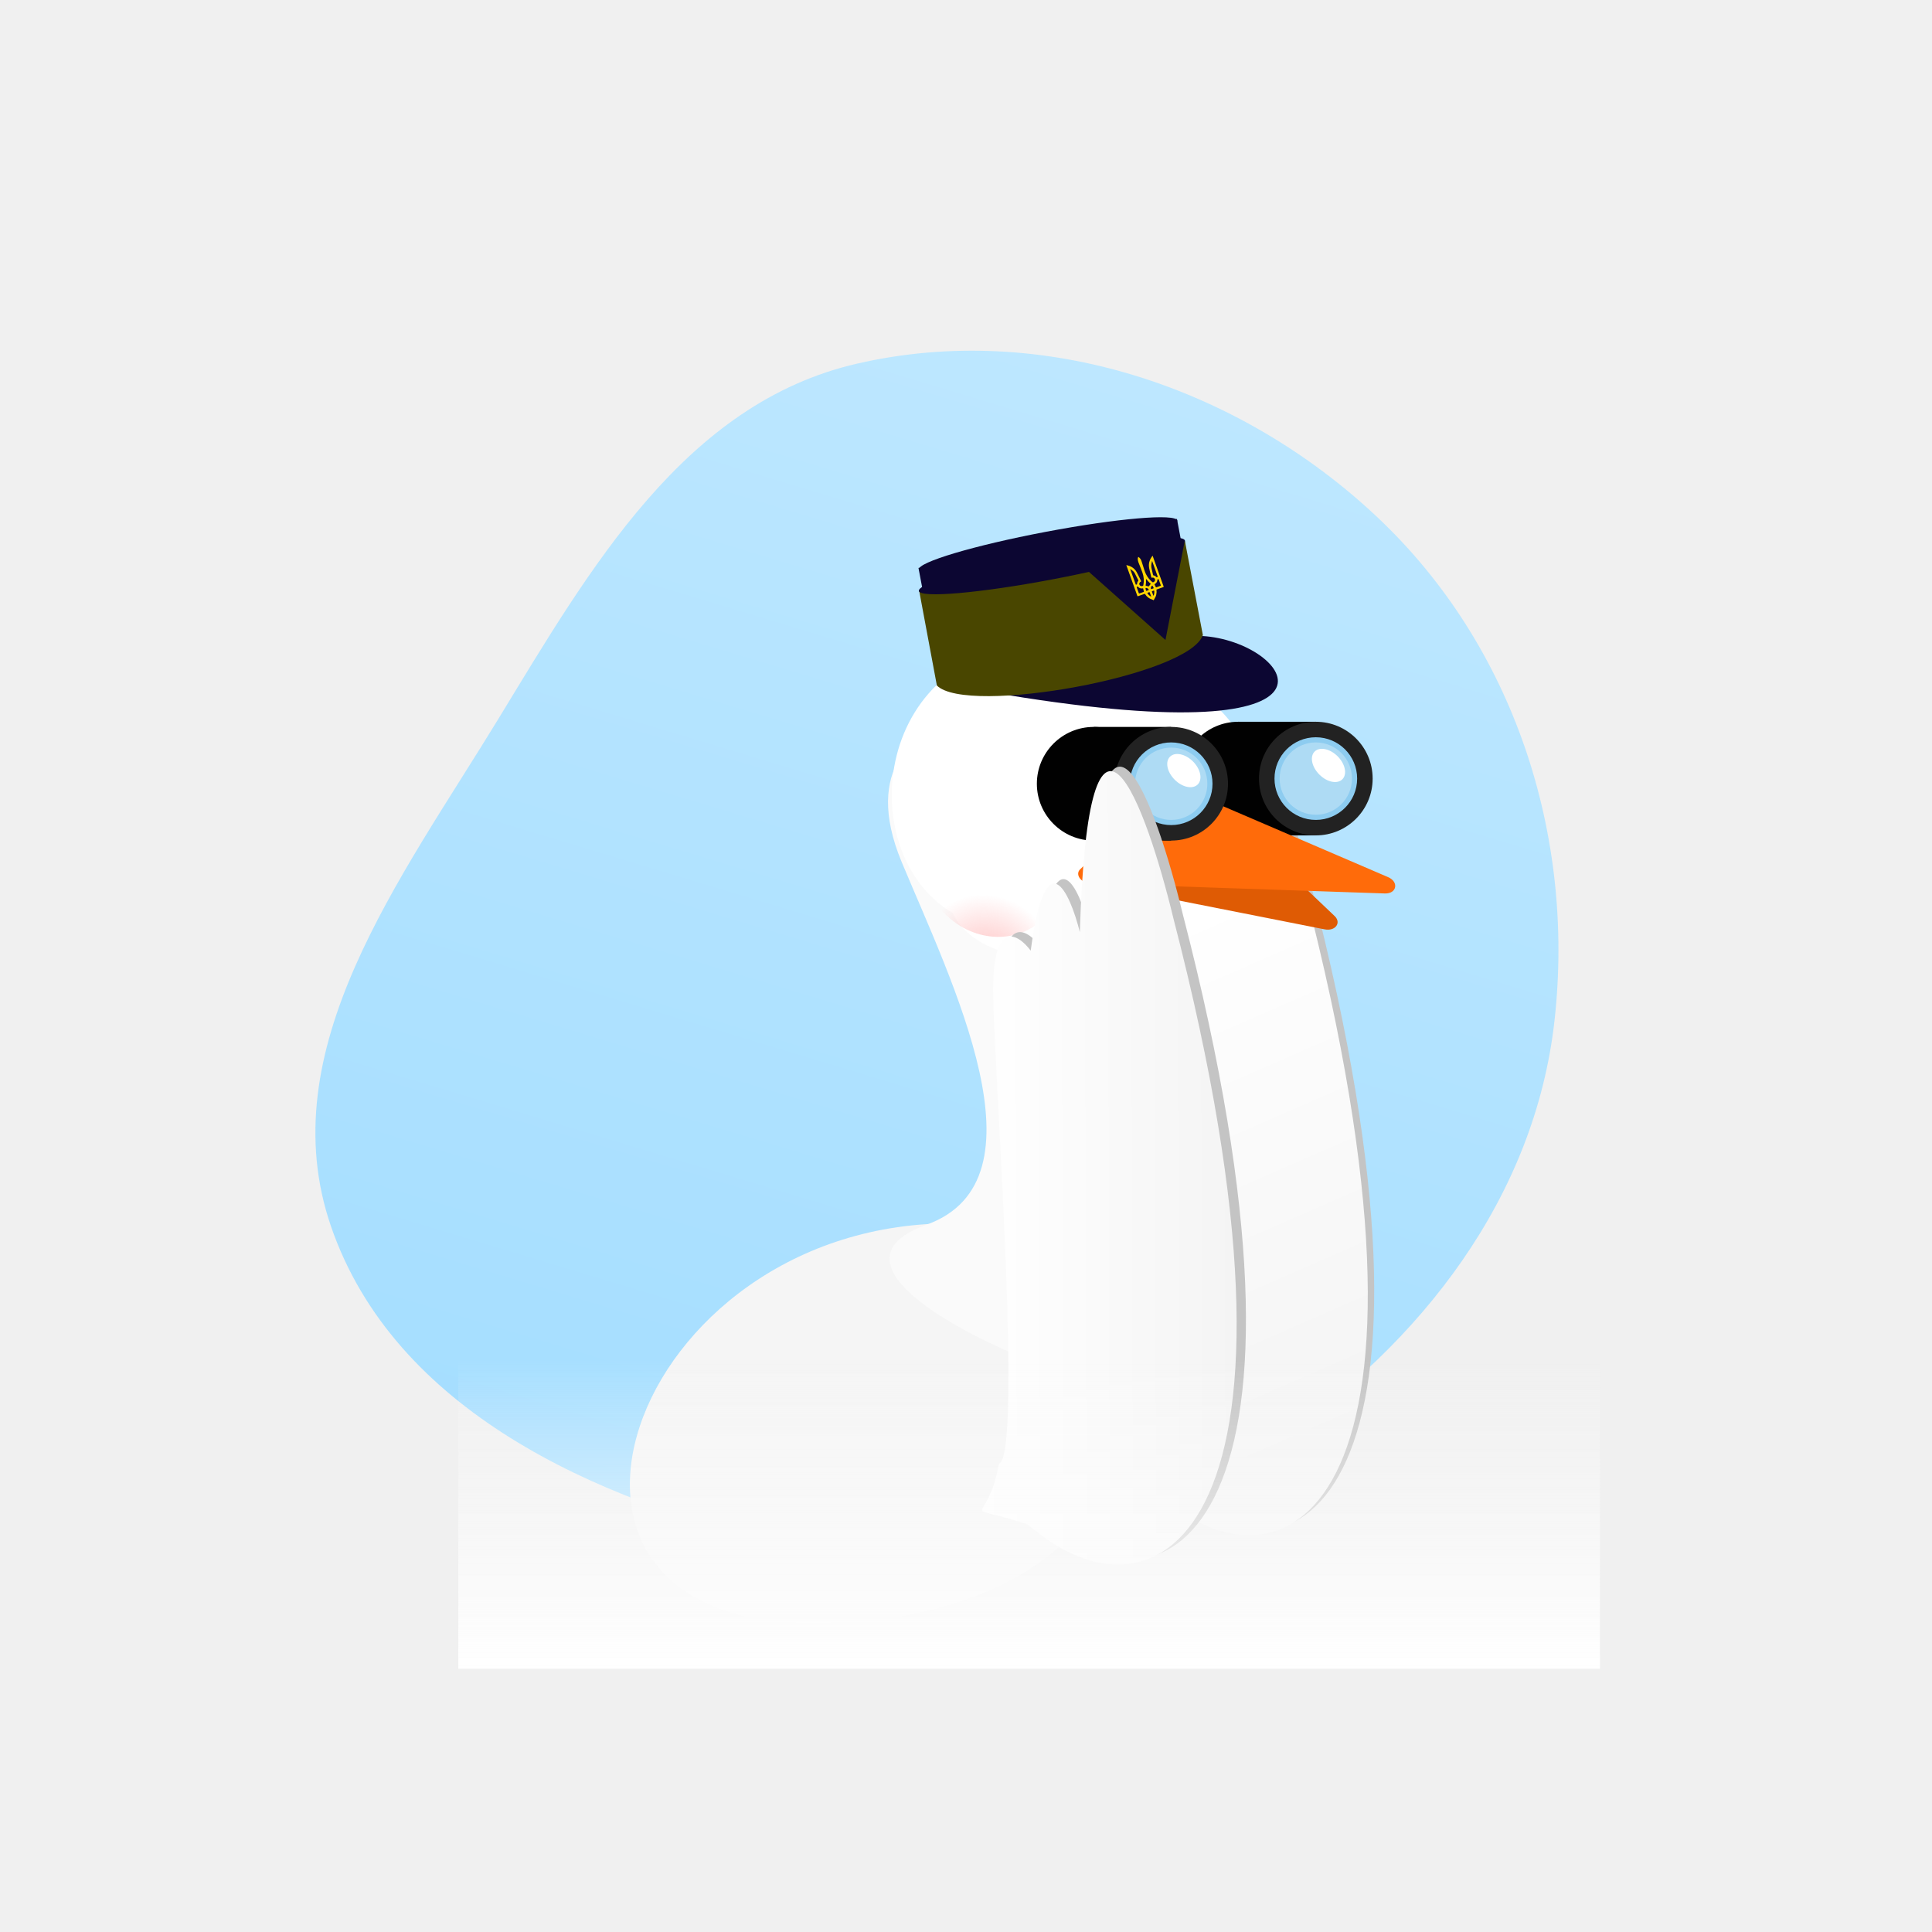
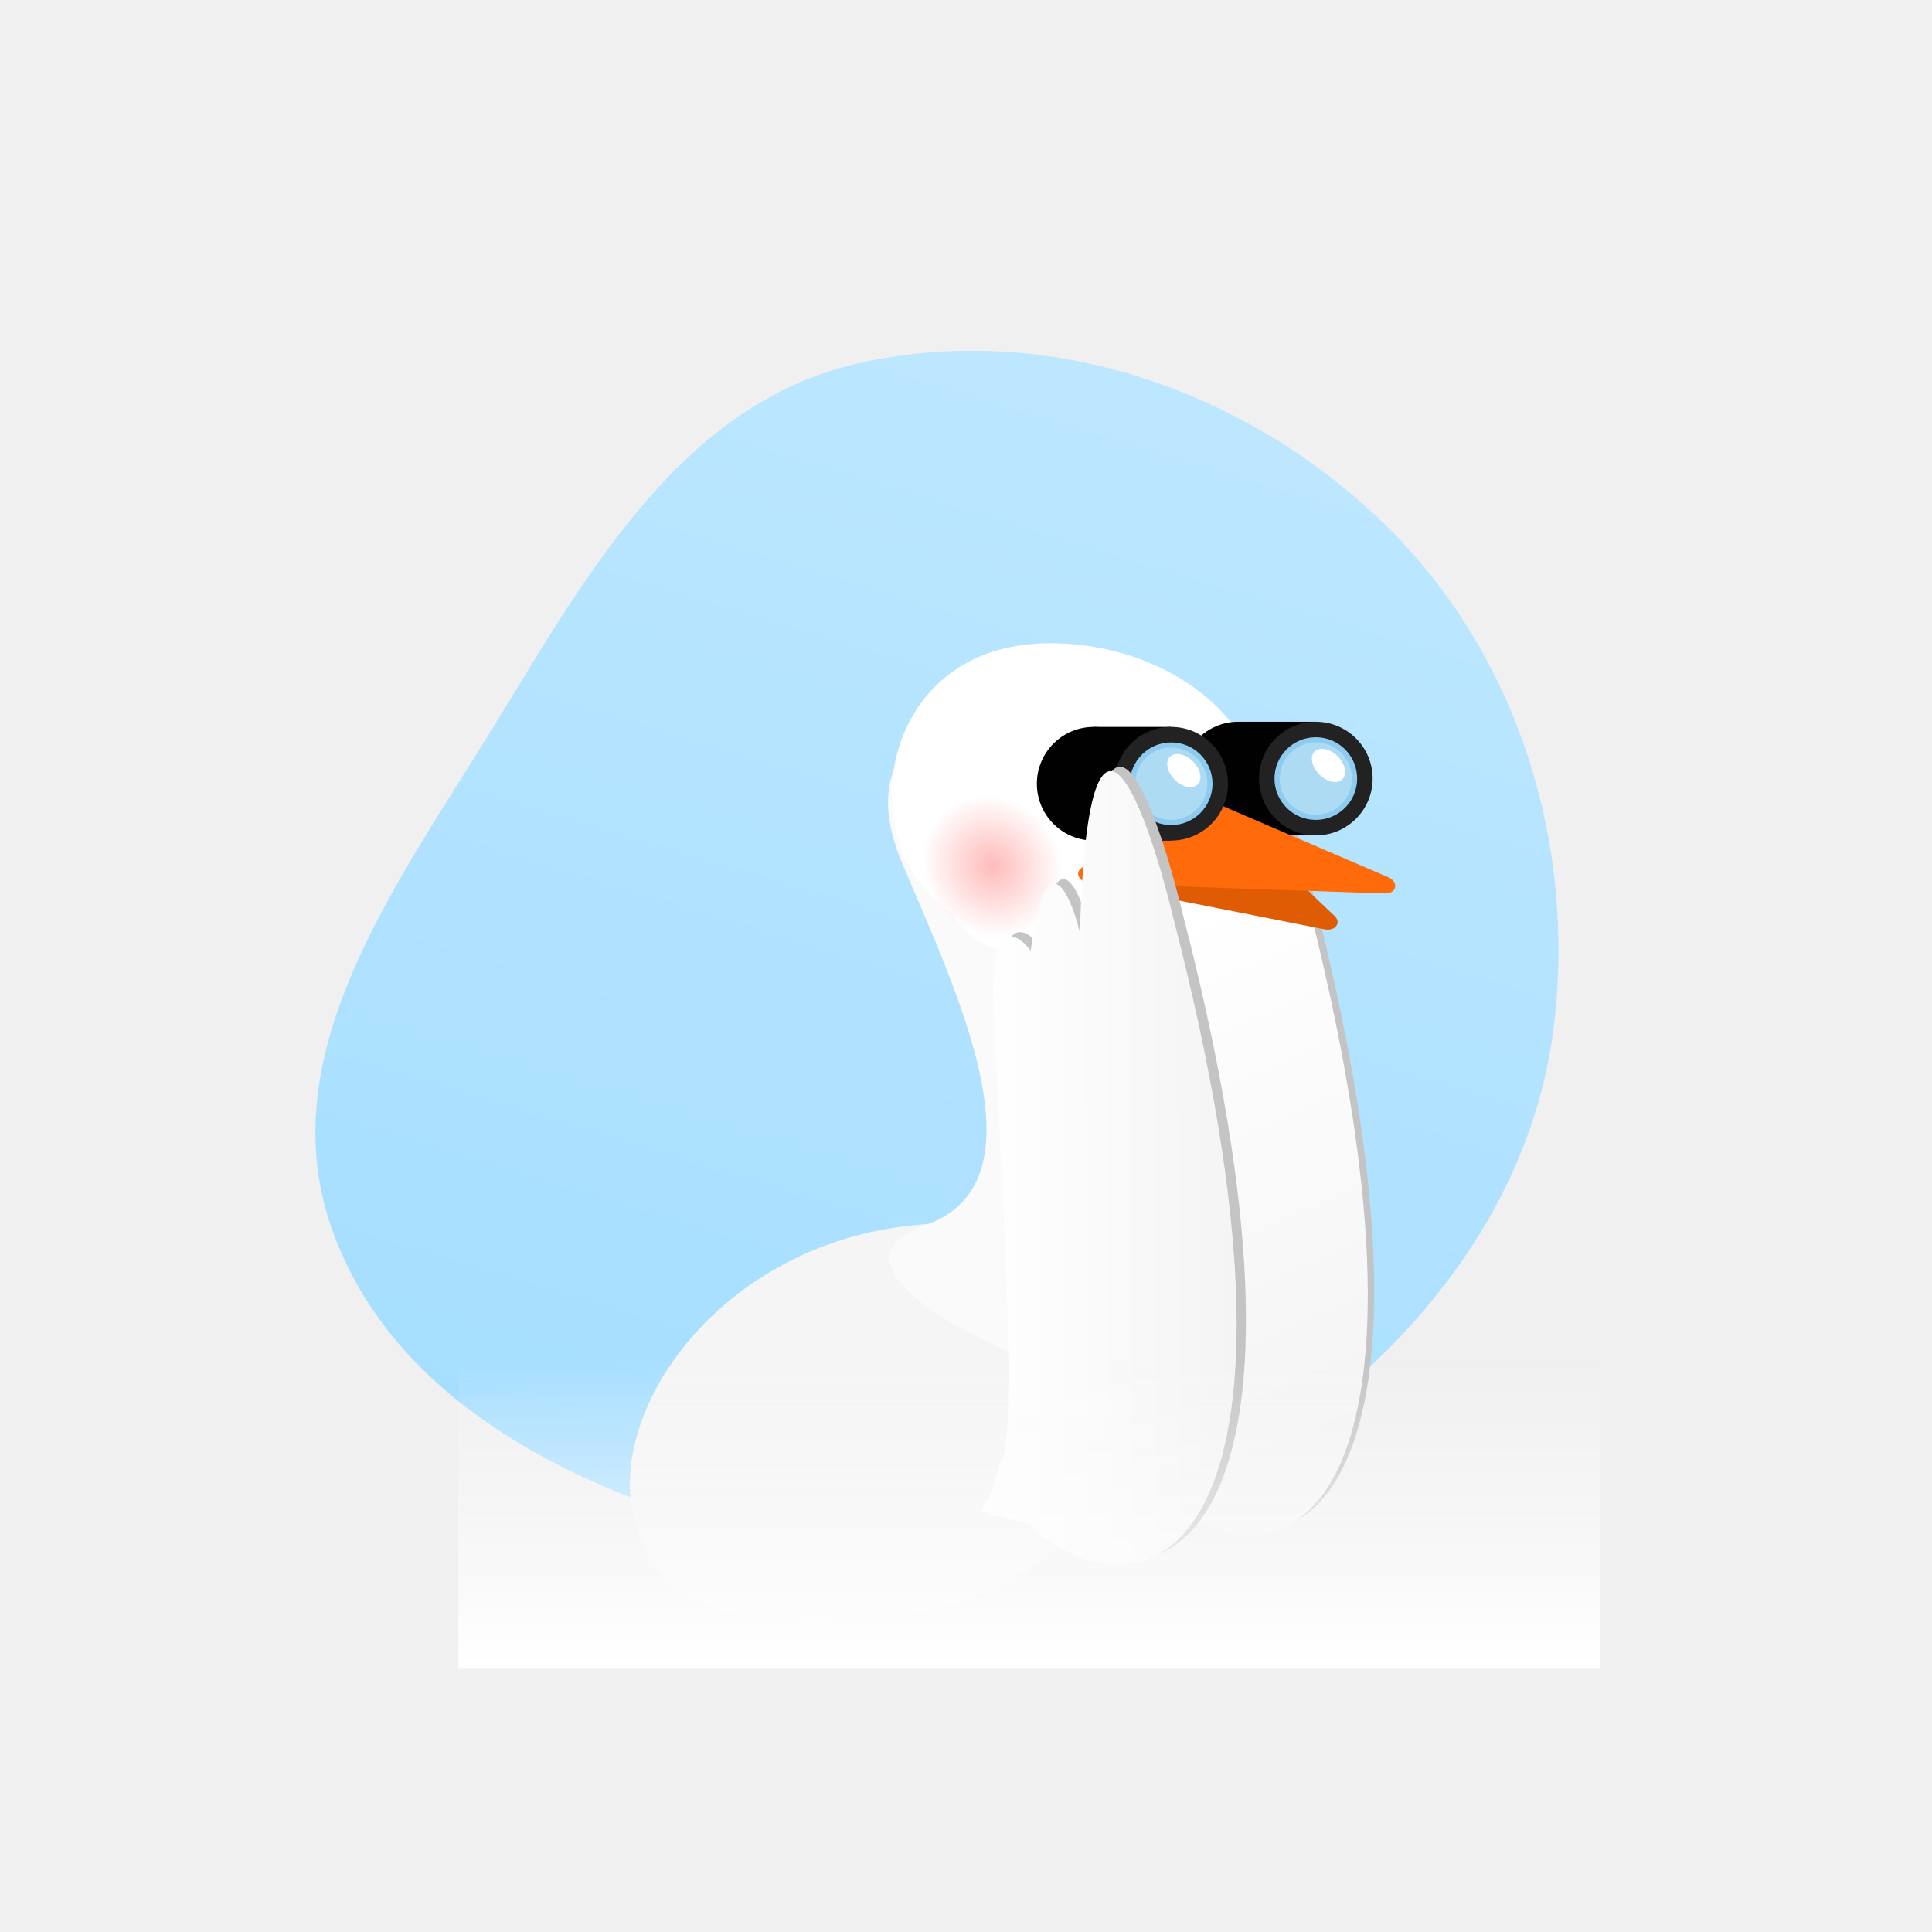
<svg xmlns="http://www.w3.org/2000/svg" width="374" height="374" viewBox="0 0 374 374" fill="none">
-   <path fill-rule="evenodd" clip-rule="evenodd" d="M151.555 298.849C115.023 290.476 76.313 272.859 64.093 237.454C52.252 203.151 77.564 170.18 96.45 139.204C114.303 109.921 132.503 78.066 165.952 70.384C201.824 62.146 239.834 74.885 266.629 100.121C293.001 124.959 304.928 161.532 300.931 197.51C297.131 231.712 275.209 259.981 246.721 279.308C218.537 298.429 184.772 306.461 151.555 298.849Z" fill="url(#paint0_linear_104_239)" />
+   <path fill-rule="evenodd" clip-rule="evenodd" d="M151.555 298.849C115.023 290.476 76.313 272.859 64.093 237.454C52.252 203.151 77.564 170.18 96.45 139.204C114.303 109.921 132.503 78.066 165.952 70.384C201.824 62.146 239.834 74.885 266.629 100.121C293.001 124.959 304.928 161.532 300.931 197.51C297.131 231.712 275.209 259.981 246.721 279.308C218.537 298.429 184.772 306.461 151.555 298.849Z" fill="url(#paint0_linear_2_113)" />
  <path d="M157.235 314.22C93.734 314.22 123.128 233.41 188.261 236.929C237.996 270.48 215.735 314.22 157.235 314.22Z" fill="#F5F5F5" />
-   <path d="M174.551 166.88C166.858 148.417 177.756 141.237 184.167 139.955C188.975 143.16 206.092 149.571 197.629 149.571C189.167 149.571 191.539 161.11 193.783 166.88C235.325 223.038 211.092 254.387 198.591 263.041C184.167 257.272 160.126 244.001 179.359 237.078C203.399 228.423 184.167 189.959 174.551 166.88Z" fill="url(#paint1_linear_104_239)" />
-   <path d="M253.799 171.404C284.407 289.544 250.914 310.821 225.609 288.668C211.643 284.041 217.849 289.542 219.993 276.944C224.668 275.488 219.092 200.962 218.886 186.108C218.68 171.253 223.649 174.238 226.159 177.587C229.048 155.94 233.703 166.17 235.669 173.991C237.358 118.828 248.459 149.282 253.799 171.404Z" fill="#C4C4C4" />
-   <path d="M252.558 172.164C283.166 290.305 249.673 311.581 224.368 289.429C210.403 284.802 216.608 290.302 218.752 277.704C223.427 276.248 217.851 201.723 217.645 186.868C217.439 172.014 222.408 174.998 224.919 178.347C227.808 156.7 232.462 166.931 234.429 174.752C236.117 119.588 247.218 150.042 252.558 172.164Z" fill="url(#paint2_linear_104_239)" />
-   <path d="M227.288 176.764C200.017 191.801 187.359 183.03 184.438 176.764C164.527 164.925 169.146 124.516 203.235 124.516C237.323 124.516 261.377 157.968 227.288 176.764Z" fill="white" />
-   <path d="M209.719 168.357L212.172 165.931C217.556 160.604 225.329 156.991 234.367 155.617C234.985 155.523 235.676 155.734 236.114 156.151L258.354 177.325C259.734 178.638 258.486 180.313 256.431 179.907L211.225 170.969C209.657 170.659 208.835 169.233 209.719 168.357Z" fill="#DF5B04" />
+   <path d="M174.551 166.88C166.858 148.417 177.756 141.237 184.167 139.955C188.975 143.16 206.092 149.571 197.629 149.571C189.167 149.571 191.539 161.11 193.783 166.88C235.325 223.038 211.092 254.387 198.591 263.041C184.167 257.272 160.126 244.001 179.359 237.078C203.399 228.423 184.167 189.959 174.551 166.88Z" fill="url(#paint1_linear_2_113)" />
+   <path d="M253.798 171.404C284.407 289.544 250.914 310.821 225.608 288.668C211.643 284.041 217.849 289.542 219.993 276.944C224.668 275.488 219.092 200.962 218.886 186.108C218.68 171.253 223.649 174.238 226.159 177.587C229.048 155.94 233.703 166.17 235.669 173.991C237.358 118.828 248.459 149.282 253.798 171.404Z" fill="#C4C4C4" />
+   <path d="M252.558 172.164C283.166 290.305 249.673 311.581 224.368 289.429C210.403 284.802 216.608 290.302 218.752 277.704C223.427 276.248 217.851 201.723 217.645 186.868C217.439 172.014 222.408 174.998 224.918 178.347C227.807 156.7 232.462 166.931 234.429 174.752C236.117 119.588 247.218 150.042 252.558 172.164Z" fill="url(#paint2_linear_2_113)" />
+   <path d="M227.288 176.764C200.017 191.801 187.358 183.03 184.438 176.764C164.527 164.925 169.146 124.516 203.235 124.516C237.323 124.516 261.377 157.968 227.288 176.764Z" fill="white" />
+   <path d="M209.719 168.357L212.172 165.931C217.556 160.604 225.329 156.991 234.367 155.617C234.985 155.523 235.675 155.734 236.114 156.151L258.354 177.325C259.733 178.638 258.485 180.313 256.43 179.907L211.225 170.969C209.657 170.659 208.835 169.233 209.719 168.357Z" fill="#DF5B04" />
  <rect x="239.719" y="139.72" width="15" height="22" fill="#010101" />
-   <circle r="11" transform="matrix(-1 0 0 1 239.719 150.72)" fill="#010101" />
-   <circle r="11" transform="matrix(-1 0 0 1 254.719 150.72)" fill="#222222" />
-   <circle r="8" transform="matrix(-1 0 0 1 254.719 150.72)" fill="#8DCCF0" />
-   <ellipse opacity="0.29" rx="7" ry="7" transform="matrix(-1 8.74228e-08 8.74228e-08 1 254.719 150.72)" fill="white" />
-   <ellipse rx="2.5" ry="3.797" transform="matrix(-0.707107 0.707107 0.707107 0.707107 257.171 148.173)" fill="white" />
-   <path d="M209.105 168.27L210.81 166.638C216.709 160.993 225.052 157.134 234.719 155.581C235.148 155.513 235.62 155.575 236.041 155.756L268.705 169.795C270.852 170.718 270.393 173.037 268.079 172.958L211.094 171.015C209.265 170.952 208.051 169.278 209.105 168.27Z" fill="#FF6B0A" />
+   <circle cx="11" cy="11" r="11" transform="matrix(-1 0 0 1 250.719 139.72)" fill="#010101" />
+   <circle cx="11" cy="11" r="11" transform="matrix(-1 0 0 1 265.719 139.72)" fill="#222222" />
+   <circle cx="8" cy="8" r="8" transform="matrix(-1 0 0 1 262.719 142.72)" fill="#8DCCF0" />
+   <ellipse opacity="0.29" cx="7" cy="7" rx="7" ry="7" transform="matrix(-1 8.74228e-08 8.74228e-08 1 261.719 143.72)" fill="white" />
+   <ellipse cx="2.5" cy="3.797" rx="2.5" ry="3.797" transform="matrix(-0.707107 0.707107 0.707107 0.707107 256.254 143.72)" fill="white" />
+   <path d="M209.105 168.27L210.81 166.638C216.709 160.993 225.052 157.134 234.719 155.581C235.147 155.513 235.62 155.575 236.041 155.756L268.705 169.795C270.852 170.718 270.393 173.037 268.079 172.958L211.094 171.015C209.265 170.952 208.051 169.278 209.105 168.27Z" fill="#FF6B0A" />
  <rect x="211.719" y="140.72" width="15" height="22" fill="#010101" />
-   <circle r="11" transform="matrix(-1 0 0 1 211.719 151.72)" fill="#010101" />
-   <circle r="11" transform="matrix(-1 0 0 1 226.719 151.72)" fill="#222222" />
-   <circle r="8" transform="matrix(-1 0 0 1 226.719 151.72)" fill="#8DCCF0" />
-   <ellipse opacity="0.29" rx="7" ry="7" transform="matrix(-1 8.74228e-08 8.74228e-08 1 226.719 151.72)" fill="white" />
-   <ellipse rx="2.5" ry="3.797" transform="matrix(-0.707107 0.707107 0.707107 0.707107 229.171 149.173)" fill="white" />
-   <path d="M228.631 104.642L227.837 100.456L177.801 109.945L182.105 132.645L183.864 132.311L225.593 127.048L232.142 123.156L229.15 107.377L229.396 107.364L229.359 104.638L228.631 104.642Z" fill="#0C0632" />
-   <ellipse rx="26.195" ry="2.603" transform="matrix(-0.982491 0.186312 0.186312 0.982491 203.634 109.524)" fill="#0C0632" />
-   <path d="M232.734 123.12C249.782 124.102 265.963 146.164 194.849 134.519L232.734 123.12Z" fill="#0C0632" />
-   <path d="M232.852 122.935C230.198 130.831 187.177 138.568 181.362 132.699L177.951 114.444C185.538 115.47 199.036 108.621 210.706 110.623L225.613 123.886L229.359 104.638L232.852 122.935Z" fill="#494600" />
-   <ellipse rx="25.458" ry="2.603" transform="matrix(-0.982491 0.186312 0.186312 0.982491 202.885 105.519)" fill="#0C0632" />
-   <ellipse rx="25.817" ry="2.603" transform="matrix(-0.982491 0.186312 0.186312 0.982491 203.263 109.595)" fill="#0C0632" />
-   <path d="M223.132 107.566C223.056 107.662 222.991 107.737 222.939 107.818C222.495 108.483 222.317 109.133 222.447 109.914C222.501 110.245 222.596 110.573 222.671 110.897C222.739 111.183 222.805 111.464 222.868 111.751C222.883 111.826 222.904 111.853 222.99 111.834C223.169 111.787 223.347 111.815 223.479 111.958C223.599 112.081 223.624 112.233 223.576 112.388C223.529 112.549 223.409 112.649 223.257 112.709C223.18 112.737 223.118 112.725 223.051 112.668C222.535 112.244 222.138 111.731 221.838 111.137C221.593 110.645 221.449 110.116 221.287 109.599C221.194 109.305 221.088 109.01 221.004 108.712C220.949 108.525 220.882 108.354 220.772 108.192C220.662 108.031 220.522 107.897 220.341 107.795C220.257 107.98 220.228 108.175 220.256 108.366C220.285 108.545 220.339 108.727 220.394 108.897C220.454 109.082 220.541 109.258 220.61 109.434C220.795 109.902 220.985 110.369 221.154 110.842C221.432 111.633 221.497 112.444 221.334 113.266C221.316 113.376 221.253 113.427 221.152 113.452C220.899 113.519 220.647 113.397 220.565 113.168C220.488 112.954 220.609 112.693 220.846 112.596C220.931 112.56 220.925 112.527 220.89 112.46C220.71 112.105 220.534 111.742 220.36 111.385C220.158 110.981 219.981 110.567 219.664 110.233C219.246 109.791 218.781 109.56 218.183 109.424C218.14 109.416 218.097 109.409 218.035 109.397C218.051 109.443 218.062 109.473 218.073 109.504C218.779 111.475 219.456 113.364 220.162 115.335C220.202 115.447 220.202 115.447 220.309 115.408C220.714 115.263 221.124 115.117 221.529 114.972C221.601 114.946 221.639 114.955 221.68 115.021C221.991 115.519 222.428 115.868 222.994 116.044C223.112 116.083 223.227 116.145 223.343 116.195C223.479 115.848 223.736 115.549 223.82 115.168C223.887 114.857 223.919 114.541 223.869 114.225C223.861 114.154 223.884 114.122 223.946 114.1C224.361 113.952 224.771 113.805 225.186 113.656C225.258 113.63 225.283 113.604 225.254 113.523C224.544 111.542 223.862 109.637 223.153 107.656C223.159 107.642 223.152 107.622 223.132 107.566ZM223.006 108.634C223.018 108.635 223.033 108.629 223.045 108.631C223.058 108.667 223.071 108.702 223.083 108.738C223.424 109.69 223.738 110.566 224.079 111.519C224.136 111.676 224.136 111.676 223.972 111.735C223.91 111.757 223.874 111.753 223.837 111.697C223.708 111.531 223.534 111.432 223.332 111.401C223.246 111.386 223.219 111.344 223.204 111.269C223.124 110.901 223.047 110.526 222.952 110.164C222.857 109.784 222.84 109.48 222.91 109.093C222.934 108.935 222.974 108.788 223.006 108.634ZM218.789 110.161C218.799 110.157 218.802 110.151 218.812 110.147C218.858 110.177 218.903 110.206 218.943 110.238C219.252 110.472 219.502 110.653 219.683 110.996C219.909 111.432 220.124 111.872 220.345 112.31C220.377 112.368 220.376 112.414 220.327 112.472C220.193 112.629 220.119 112.81 220.12 113.023C220.12 113.12 220.071 113.161 219.929 113.183C219.841 113.197 219.85 113.125 219.834 113.079C219.487 112.112 219.168 111.22 218.82 110.248C218.803 110.219 218.793 110.188 218.789 110.161ZM223.478 113.101C223.502 113.087 223.531 113.071 223.563 113.048C223.86 112.861 224.055 112.613 224.039 112.245C224.038 112.194 224.051 112.166 224.099 112.155C224.135 112.142 224.171 112.129 224.207 112.116C224.258 112.098 224.286 112.111 224.304 112.162C224.441 112.544 224.579 112.931 224.711 113.315C224.718 113.335 224.694 113.396 224.673 113.403C224.398 113.507 224.117 113.608 223.838 113.702C223.817 113.71 223.764 113.689 223.751 113.67C223.662 113.484 223.572 113.298 223.478 113.101ZM221.285 113.887C221.337 114.098 221.381 114.301 221.432 114.507C221.447 114.564 221.406 114.579 221.365 114.594C221.103 114.687 220.845 114.774 220.586 114.873C220.504 114.902 220.467 114.881 220.445 114.803C220.328 114.459 220.201 114.12 220.077 113.774C220.02 113.616 220.02 113.616 220.179 113.559C220.225 113.542 220.266 113.528 220.301 113.578C220.501 113.846 220.78 113.93 221.098 113.914C221.165 113.907 221.228 113.89 221.285 113.887ZM221.857 112.062C222.141 112.402 222.421 112.733 222.769 113.011C222.649 113.174 222.537 113.329 222.417 113.481C222.402 113.504 222.348 113.512 222.316 113.506C222.154 113.472 221.998 113.425 221.836 113.391C221.786 113.38 221.766 113.358 221.776 113.303C221.854 112.925 221.862 112.543 221.85 112.156C221.857 112.125 221.856 112.091 221.857 112.062ZM223.406 114.305C223.522 114.563 223.43 115.193 223.284 115.32C223.277 115.317 223.27 115.313 223.27 115.313C223.175 115.049 223.075 114.786 222.988 114.524C222.98 114.504 223.005 114.46 223.024 114.448C223.148 114.392 223.278 114.351 223.406 114.305ZM222.857 115.484C222.591 115.436 222.14 114.983 222.103 114.766C222.216 114.726 222.339 114.682 222.451 114.641C222.518 114.617 222.548 114.636 222.569 114.697C222.646 114.911 222.723 115.124 222.799 115.338C222.821 115.382 222.837 115.428 222.857 115.484ZM223.083 113.967C223.016 113.991 222.946 114.022 222.876 114.035C222.856 114.043 222.8 114.017 222.8 113.999C222.75 113.764 222.824 113.519 223.021 113.391C223.064 113.365 223.093 113.366 223.12 113.408C223.189 113.538 223.254 113.67 223.326 113.805C223.349 113.854 223.326 113.886 223.279 113.902C223.216 113.919 223.149 113.943 223.083 113.967ZM222.14 114.305C222.078 114.327 222.022 114.347 221.961 114.369C221.901 114.396 221.856 114.383 221.842 114.314C221.812 114.181 221.782 114.048 221.757 113.913C221.745 113.848 221.771 113.822 221.839 113.82C222.054 113.807 222.303 113.953 222.379 114.15C222.387 114.17 222.364 114.219 222.345 114.231C222.275 114.262 222.207 114.281 222.14 114.305Z" fill="#FFD500" />
-   <ellipse rx="13.007" ry="14.197" transform="matrix(-0.761754 0.647867 0.647867 0.761754 192.093 167.652)" fill="url(#paint3_radial_104_239)" />
-   <path d="M228.971 176.985C259.579 295.125 226.086 316.401 200.781 294.249C186.816 289.622 193.021 295.123 195.165 282.524C199.84 281.068 194.264 206.543 194.058 191.688C193.852 176.834 198.821 179.819 201.331 183.168C204.22 161.52 208.875 171.751 210.842 179.572C212.53 124.409 223.631 154.862 228.971 176.985Z" fill="#C4C4C4" />
-   <path d="M227.167 177.849C257.776 295.989 224.282 317.265 198.977 295.113C185.012 290.486 191.217 295.986 193.361 283.388C198.036 281.932 192.46 207.407 192.254 192.552C192.048 177.698 197.017 180.682 199.528 184.031C202.417 162.384 207.072 172.615 209.038 180.436C210.726 125.272 221.828 155.726 227.167 177.849Z" fill="url(#paint4_linear_104_239)" />
-   <rect x="88.719" y="263.041" width="221" height="60" fill="url(#paint5_linear_104_239)" />
+   <circle cx="11" cy="11" r="11" transform="matrix(-1 0 0 1 222.719 140.72)" fill="#010101" />
+   <circle cx="11" cy="11" r="11" transform="matrix(-1 0 0 1 237.719 140.72)" fill="#222222" />
+   <circle cx="8" cy="8" r="8" transform="matrix(-1 0 0 1 234.719 143.72)" fill="#8DCCF0" />
+   <ellipse opacity="0.29" cx="7" cy="7" rx="7" ry="7" transform="matrix(-1 8.74228e-08 8.74228e-08 1 233.719 144.72)" fill="white" />
+   <ellipse cx="2.5" cy="3.797" rx="2.5" ry="3.797" transform="matrix(-0.707107 0.707107 0.707107 0.707107 228.254 144.72)" fill="white" />
+   <ellipse cx="13.007" cy="14.197" rx="13.007" ry="14.197" transform="matrix(-0.761754 0.647867 0.647867 0.761754 192.803 148.41)" fill="url(#paint3_radial_2_113)" />
+   <path d="M228.971 176.985C259.579 295.125 226.086 316.401 200.781 294.249C186.816 289.622 193.021 295.123 195.165 282.524C199.84 281.068 194.264 206.543 194.058 191.688C193.852 176.834 198.821 179.818 201.331 183.168C204.22 161.52 208.875 171.751 210.842 179.572C212.53 124.409 223.631 154.862 228.971 176.985Z" fill="#C4C4C4" />
+   <path d="M227.167 177.849C257.776 295.989 224.282 317.265 198.977 295.113C185.012 290.486 191.217 295.986 193.361 283.388C198.036 281.932 192.46 207.407 192.254 192.552C192.048 177.698 197.017 180.682 199.528 184.031C202.417 162.384 207.072 172.615 209.038 180.436C210.726 125.272 221.828 155.726 227.167 177.849Z" fill="url(#paint4_linear_2_113)" />
+   <rect x="88.719" y="263.041" width="221" height="60" fill="url(#paint5_linear_2_113)" />
  <defs>
-     <linearGradient id="paint0_linear_104_239" x1="152.749" y1="299.78" x2="221.251" y2="73.169" gradientUnits="userSpaceOnUse">
+     <linearGradient id="paint0_linear_2_113" x1="152.749" y1="299.78" x2="221.251" y2="73.169" gradientUnits="userSpaceOnUse">
      <stop stop-color="#A5DEFF" />
      <stop offset="1" stop-color="#BDE7FF" />
    </linearGradient>
-     <linearGradient id="paint1_linear_104_239" x1="194.482" y1="263.041" x2="194.482" y2="263.041" gradientUnits="userSpaceOnUse">
+     <linearGradient id="paint1_linear_2_113" x1="194.482" y1="263.041" x2="194.482" y2="263.041" gradientUnits="userSpaceOnUse">
      <stop stop-color="#F4F4F4" />
      <stop offset="1" stop-color="white" />
    </linearGradient>
-     <linearGradient id="paint2_linear_104_239" x1="228.699" y1="292.712" x2="186.159" y2="195.36" gradientUnits="userSpaceOnUse">
+     <linearGradient id="paint2_linear_2_113" x1="228.699" y1="292.712" x2="186.159" y2="195.36" gradientUnits="userSpaceOnUse">
      <stop stop-color="#F4F4F4" />
      <stop offset="1" stop-color="white" />
    </linearGradient>
-     <radialGradient id="paint3_radial_104_239" cx="0" cy="0" r="1" gradientUnits="userSpaceOnUse" gradientTransform="translate(13.0071 14.1974) rotate(90) scale(14.1974 13.0071)">
+     <radialGradient id="paint3_radial_2_113" cx="0" cy="0" r="1" gradientUnits="userSpaceOnUse" gradientTransform="translate(13.0071 14.1974) rotate(90) scale(14.1974 13.0071)">
      <stop stop-color="#FFBBBB" />
      <stop offset="1" stop-color="#FFBBBB" stop-opacity="0" />
    </radialGradient>
-     <linearGradient id="paint4_linear_104_239" x1="239.341" y1="237.137" x2="189.981" y2="237.267" gradientUnits="userSpaceOnUse">
+     <linearGradient id="paint4_linear_2_113" x1="239.341" y1="237.137" x2="189.981" y2="237.267" gradientUnits="userSpaceOnUse">
      <stop stop-color="#F4F4F4" />
      <stop offset="1" stop-color="white" />
    </linearGradient>
-     <linearGradient id="paint5_linear_104_239" x1="199.219" y1="263.041" x2="199.219" y2="323.041" gradientUnits="userSpaceOnUse">
+     <linearGradient id="paint5_linear_2_113" x1="199.219" y1="263.041" x2="199.219" y2="323.041" gradientUnits="userSpaceOnUse">
      <stop stop-color="#FAFAFA" stop-opacity="0" />
      <stop offset="1" stop-color="white" />
    </linearGradient>
  </defs>
</svg>
